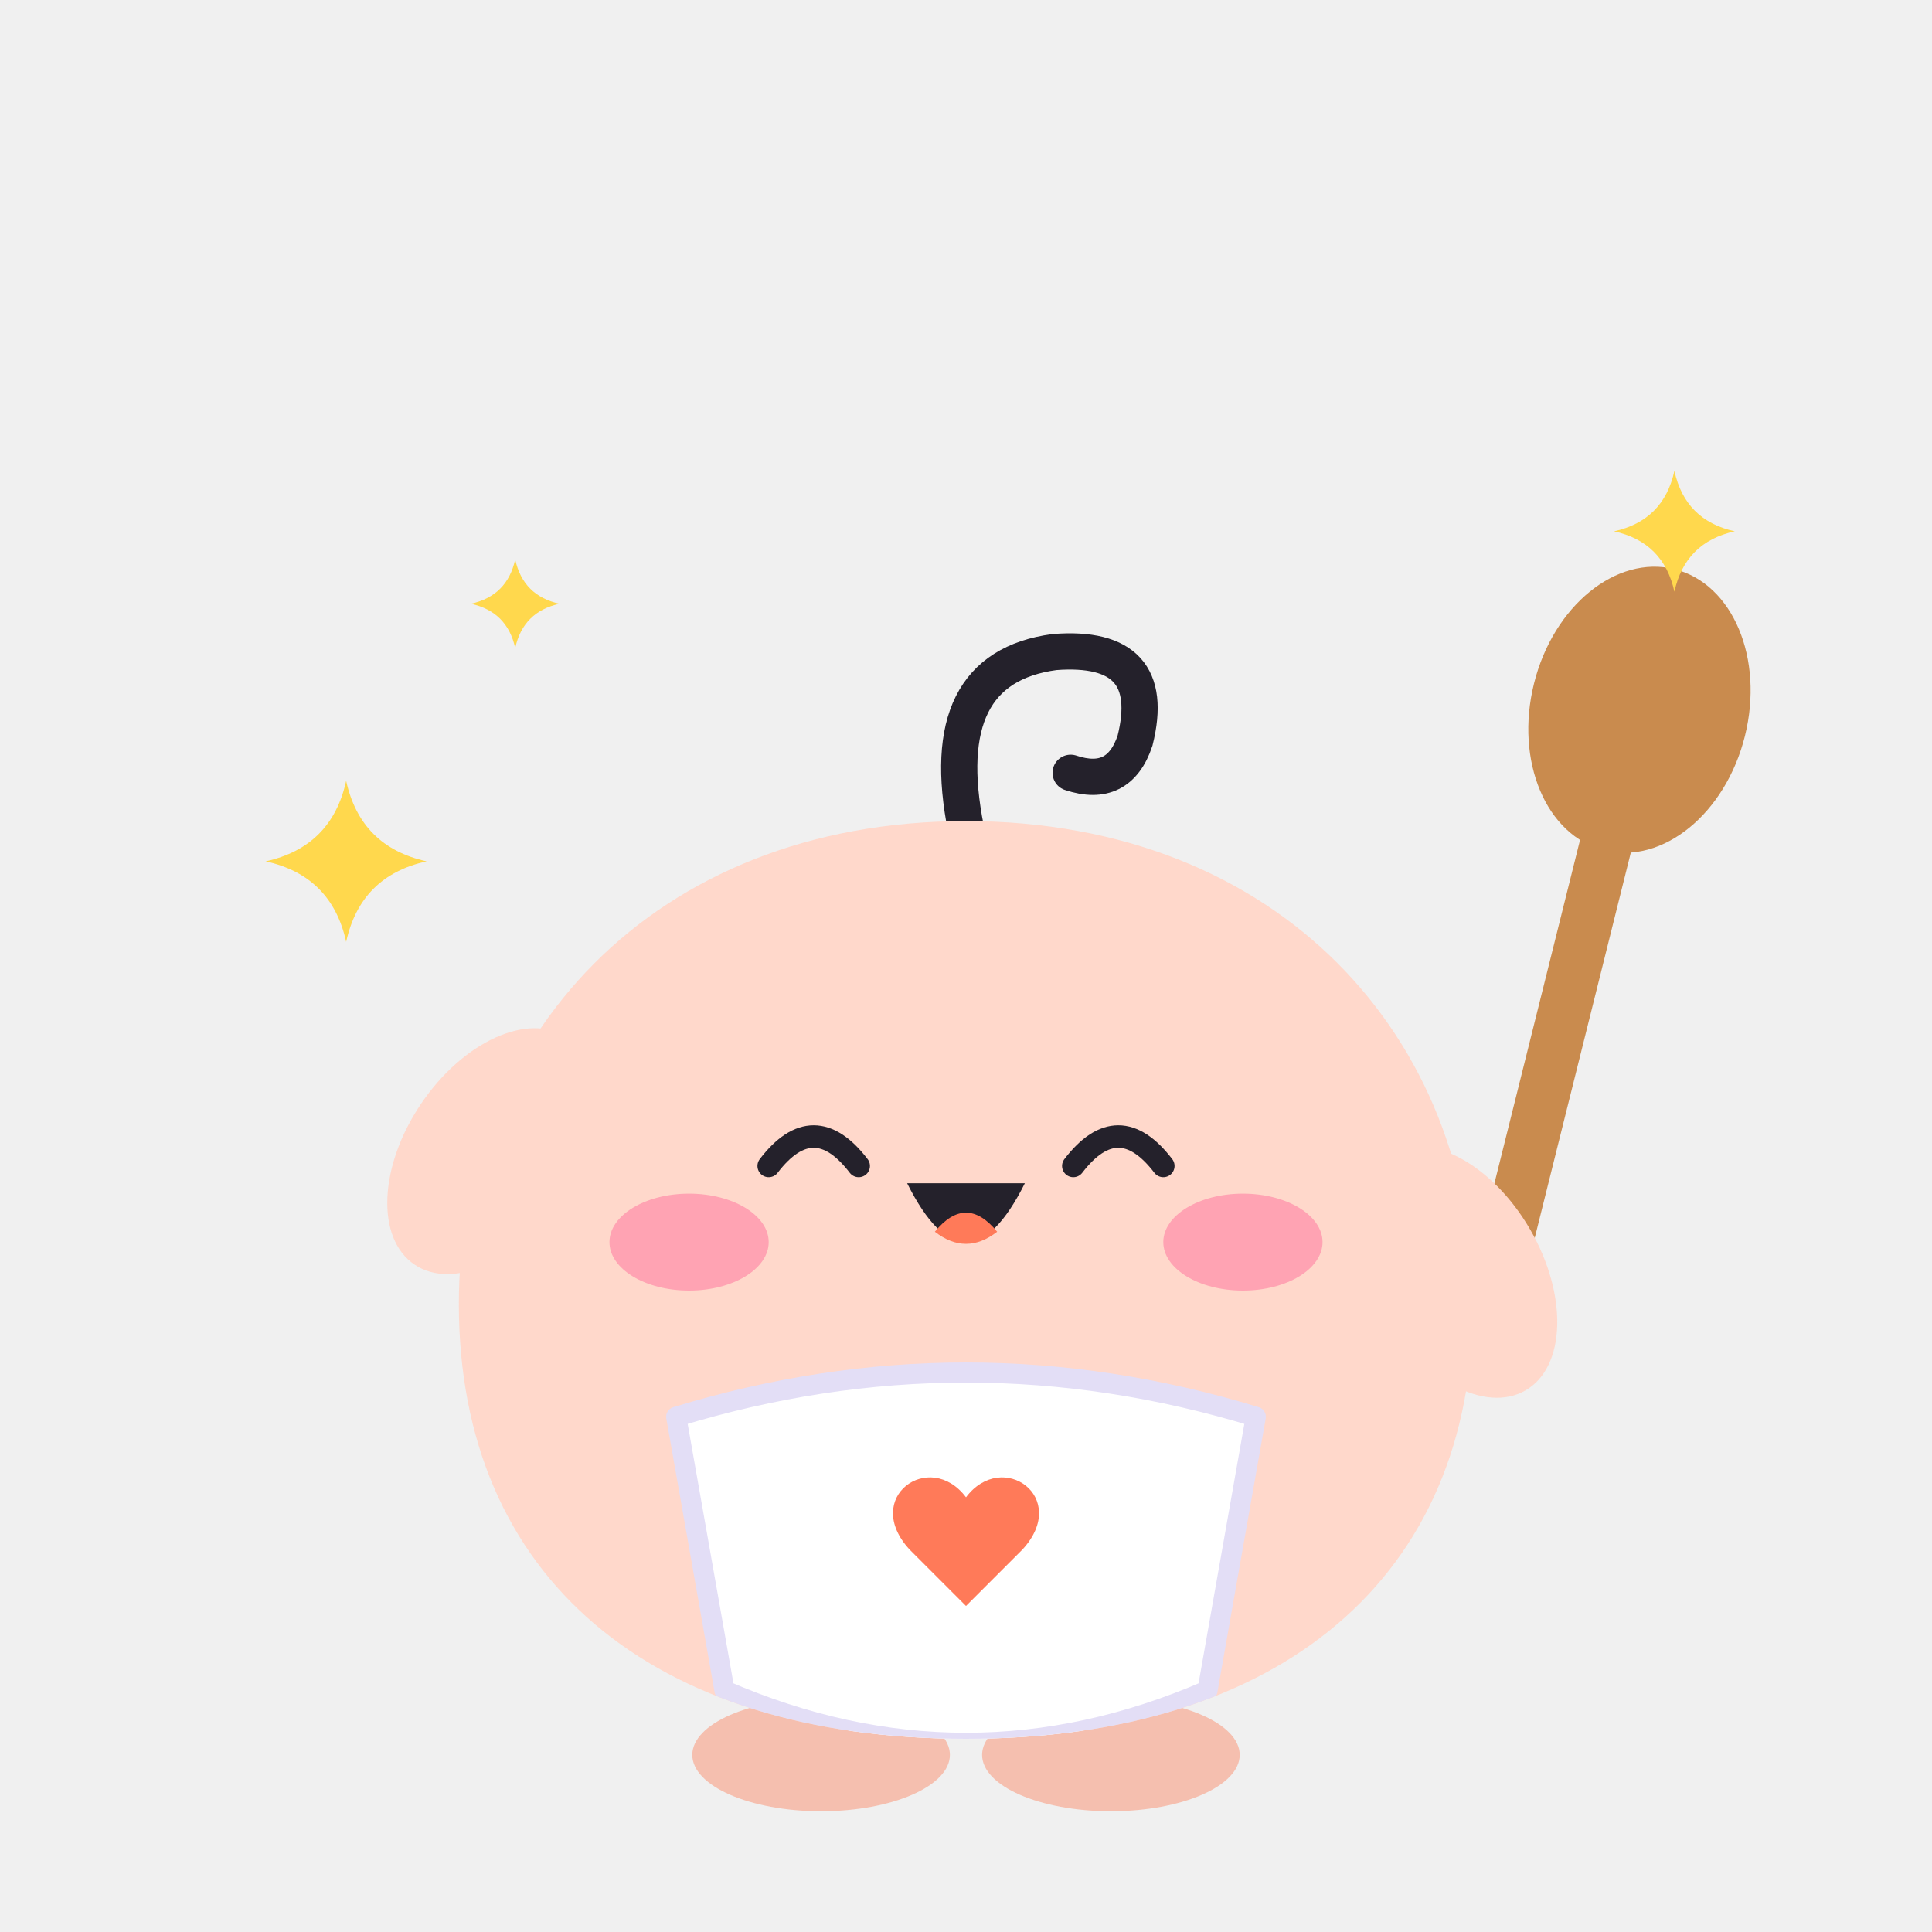
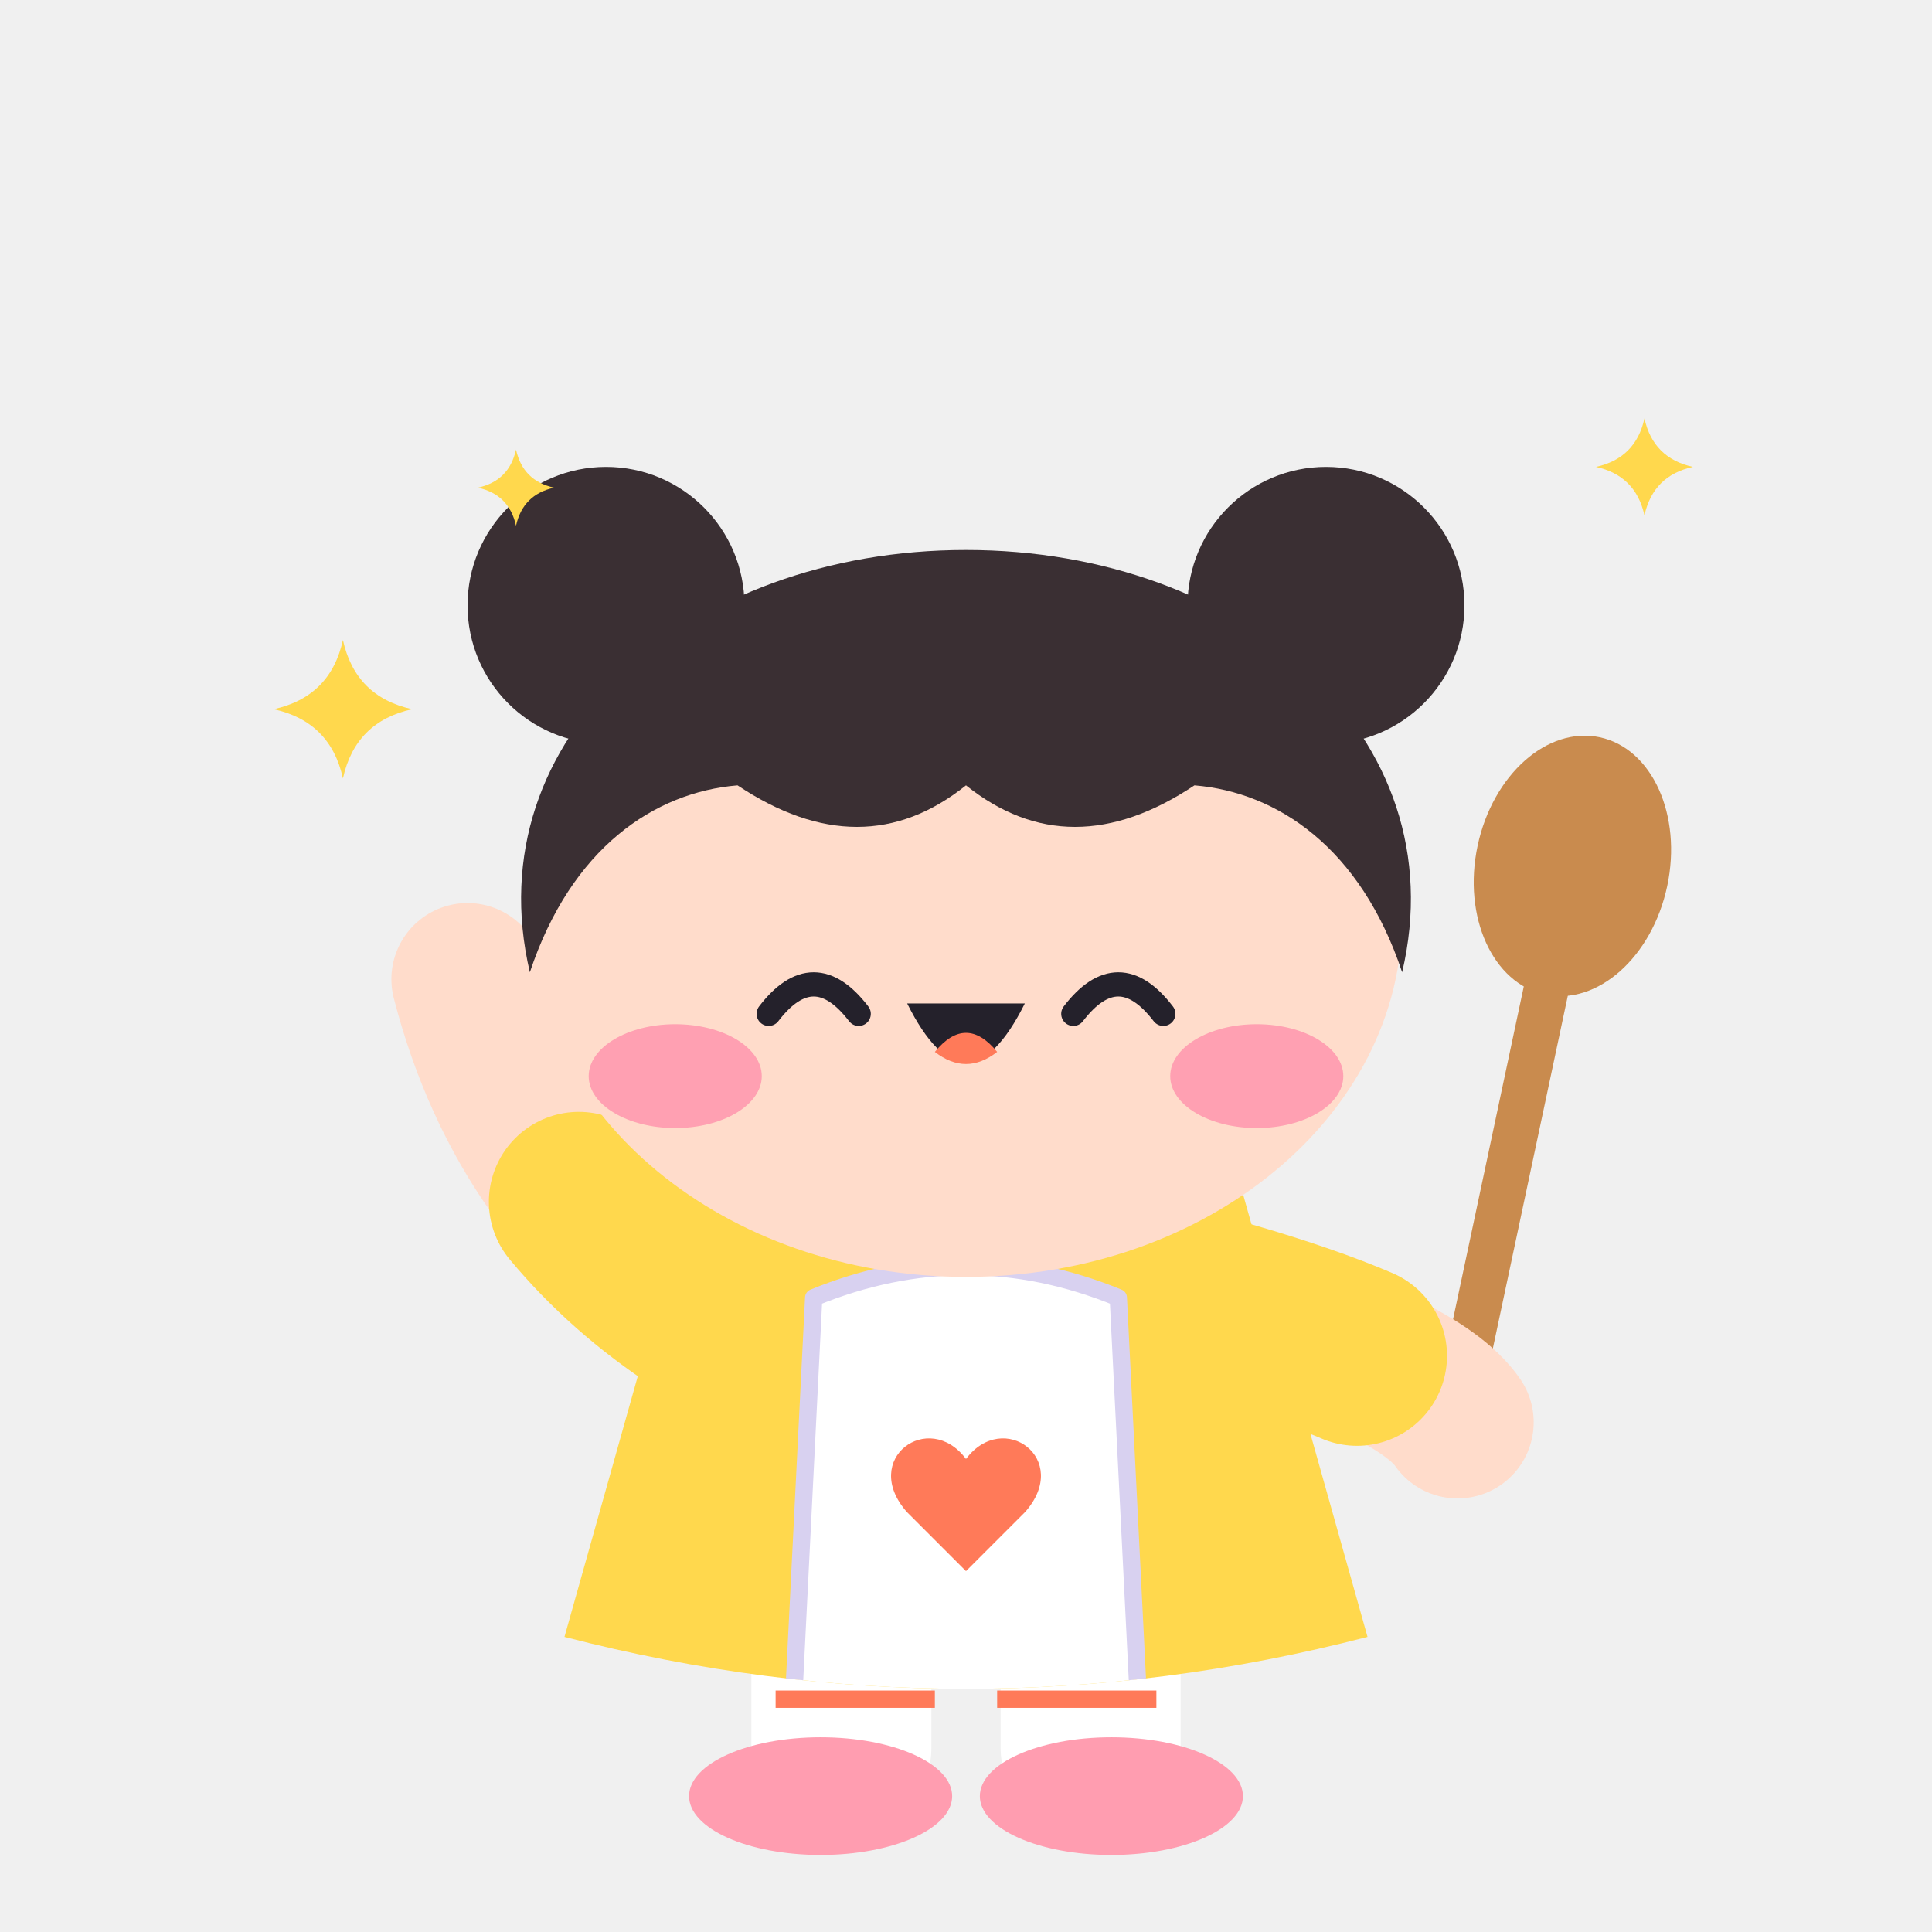
<svg xmlns="http://www.w3.org/2000/svg" viewBox="0 0 480 480" width="480" height="480">
-   <ellipse cx="204" cy="436" rx="32" ry="14" fill="#F5BFAF" />
-   <ellipse cx="276" cy="436" rx="32" ry="14" fill="#F5BFAF" />
-   <ellipse cx="122" cy="286" rx="34" ry="21" fill="#FFD8CB" transform="rotate(-56 122 286)" />
-   <path d="M240 206 q-8 -40 22 -44 q26 -2 20 22 q-4 12 -16 8" stroke="#24212B" stroke-width="9" fill="none" stroke-linecap="round" />
-   <path d="M240 204 C318 204 366 258 366 324 C366 392 318 432 240 432 C162 432 114 392 114 324 C114 258 162 204 240 204 Z" fill="#FFD8CB" />
-   <clipPath id="b3">
-     <path d="M240 204 C318 204 366 258 366 324 C366 392 318 432 240 432 C162 432 114 392 114 324 C114 258 162 204 240 204 Z" />
-   </clipPath>
-   <g clip-path="url(#b3)">
-     <path d="M168 352 Q240 330 312 352 L300 420 Q240 446 180 420 Z" fill="#FFFFFF" stroke="#E3DEF6" stroke-width="5" stroke-linejoin="round" />
-     <path d="M240 372 c-9 -12 -26 0 -14 13 l14 14 l14 -14 c12 -13 -5 -25 -14 -13 z" fill="#FF7A59" />
+   <g transform="translate(240 460) scale(0.86) translate(-240 -460)">
+     <path d="M204 392 V430 M276 392 V430" stroke="#FFFFFF" stroke-width="52" stroke-linecap="round" />
+     <path d="M185 404 h46 M249 404 h46 M185 416 h46 M249 416 h46" stroke="#FF7A59" stroke-width="5" />
+     <ellipse cx="198" cy="444" rx="38" ry="17" fill="#FF9DB0" />
+     <ellipse cx="282" cy="444" rx="38" ry="17" fill="#FF9DB0" />
+     <path d="M164 304 Q112.0 270.0 96 208" stroke="#FFDCCB" stroke-width="44" stroke-linecap="round" fill="none" />
+     <path d="M164 304 Q143.2 290.4 128.16 272.32" stroke="#FFD84D" stroke-width="52" stroke-linecap="round" fill="none" />
+     <clipPath id="c32095">
+       <path d="M160 270 Q240 246 320 270 L356 398 Q240 428 124 398 Z" />
+     </clipPath>
+     <path d="M160 270 Q240 246 320 270 L356 398 Q240 428 124 398 Z" fill="#FFD84D" />
+     <g clip-path="url(#c32095)">
+       <path d="M190 420 L196 300 Q240 282 284 300 L290 420 Z" fill="#FFFFFF" stroke="#D8D1F0" stroke-width="5" stroke-linejoin="round" />
+       <path transform="translate(240 352) scale(0.9)" d="M0 -6 c-12 -16 -34 0 -19 17 l19 19 l19 -19 c15 -17 -7 -33 -19 -17 z" fill="#FF7A59" />
+     </g>
+     <ellipse cx="240" cy="190" rx="126" ry="104" fill="#FFDCCB" />
+     <circle cx="136" cy="100" r="40" fill="#3A2F33" />
+     <circle cx="344" cy="100" r="40" fill="#3A2F33" />
+     <rect x="146" y="122" width="36" height="18" rx="9" fill="#FF7A59" transform="rotate(-40 164 131)" />
+     <rect x="298" y="122" width="36" height="18" rx="9" fill="#FF7A59" transform="rotate(40 316 131)" />
+     <path d="M114 206 C98 138 160 84 240 84 C320 84 382 138 366 206 C354 170 330 154 306 152 Q270 176 240 152 Q210 176 174 152 C150 154 126 170 114 206 Z" fill="#3A2F33" />
+     <g transform="translate(0 -48)">
+       <ellipse cx="156" cy="284" rx="25" ry="15" fill="#FF9DB0" opacity="0.95" />
+       <ellipse cx="324" cy="284" rx="25" ry="15" fill="#FF9DB0" opacity="0.95" />
+       <path d="M183 266 q13 -17 26 0 M271 266 q13 -17 26 0" stroke="#24212B" stroke-width="7" stroke-linecap="round" fill="none" />
+       <path d="M223 263 q17 34 34 0 z" fill="#24212B" />
+       <path d="M231 277 q9 7 18 0 q-9 -11 -18 0 z" fill="#FF7A59" />
+     </g>
+     <g transform="rotate(12 384 322)">
+       <path d="M384 346 v-150" stroke="#C98B4E" stroke-width="13" stroke-linecap="round" />
+       <ellipse cx="384" cy="172" rx="28" ry="38" fill="#C98B4E" />
+     </g>
+     <path d="M316 304 Q371.0 320.0 382 336" stroke="#FFDCCB" stroke-width="44" stroke-linecap="round" fill="none" />
+     <path d="M316 304 Q338.0 310.4 352.96 316.8" stroke="#FFD84D" stroke-width="52" stroke-linecap="round" fill="none" />
+     <path d="M60 110 q3.6 16.4 20 20 q-16.4 3.6 -20 20 q-3.6 -16.4 -20 -20 q16.4 -3.6 20 -20 z" fill="#FFD84D" />
+     <path d="M436 46 q2.52 11.48 14 14 q-11.48 2.52 -14 14 q-2.52 -11.48 -14 -14 q11.48 -2.52 14 -14 z" fill="#FFD84D" />
+     <path d="M110 55 q1.98 9.02 11 11 q-9.02 1.98 -11 11 q-1.98 -9.02 -11 -11 q9.02 -1.98 11 -11 z" fill="#FFD84D" />
  </g>
-   <g transform="translate(240 300) scale(0.86) translate(-240 -300)">
-     <g transform="translate(0 22)">
-       <ellipse cx="160" cy="288" rx="23" ry="14" fill="#FF9DB0" opacity="0.9" />
-       <ellipse cx="320" cy="288" rx="23" ry="14" fill="#FF9DB0" opacity="0.9" />
-       <path d="M183 266 q13 -17 26 0 M271 266 q13 -17 26 0" stroke="#24212B" stroke-width="6.5" stroke-linecap="round" fill="none" />
-       <path d="M223 271 q17 34 34 0 z" fill="#24212B" />
-       <path d="M231 285 q9 7 18 0 q-9 -11 -18 0 z" fill="#FF7A59" />
-     </g>
-   </g>
-   <g transform="rotate(14 372 318)">
-     <path d="M372 318 v-120" stroke="#C98B4E" stroke-width="13" stroke-linecap="round" />
-     <ellipse cx="372" cy="172" rx="27" ry="36" fill="#C98B4E" />
-   </g>
-   <ellipse cx="362" cy="316" rx="34" ry="21" fill="#FFD8CB" transform="rotate(60 362 316)" />
-   <path d="M86 194 q3.6 16.4 20 20 q-16.4 3.6 -20 20 q-3.6 -16.4 -20 -20 q16.4 -3.6 20 -20 z" fill="#FFD84D" />
-   <path d="M416 117 q2.7 12.3 15 15 q-12.3 2.7 -15 15 q-2.7 -12.3 -15 -15 q12.3 -2.7 15 -15 z" fill="#FFD84D" />
-   <path d="M128 139 q1.98 9.02 11 11 q-9.02 1.98 -11 11 q-1.98 -9.02 -11 -11 q9.02 -1.98 11 -11 z" fill="#FFD84D" />
</svg>
